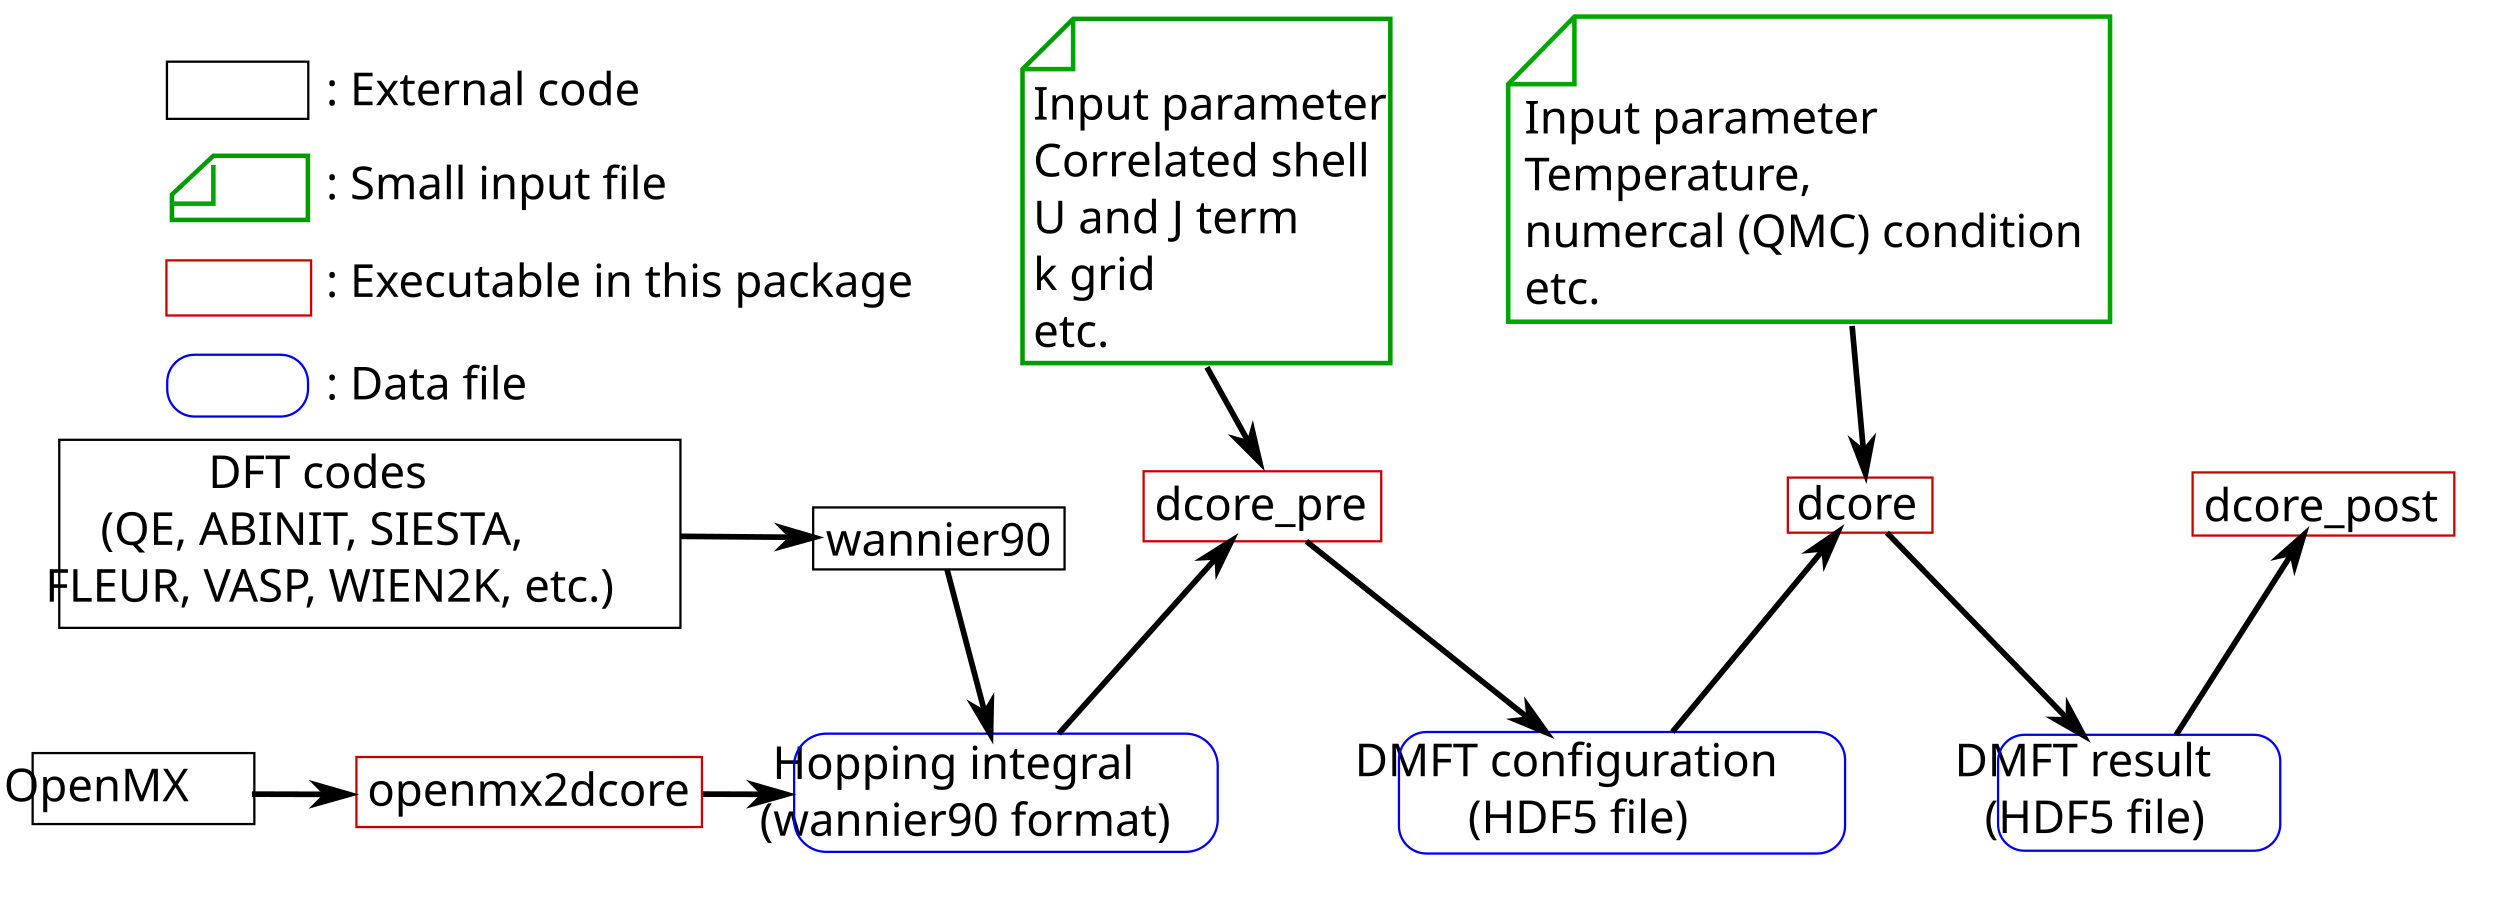
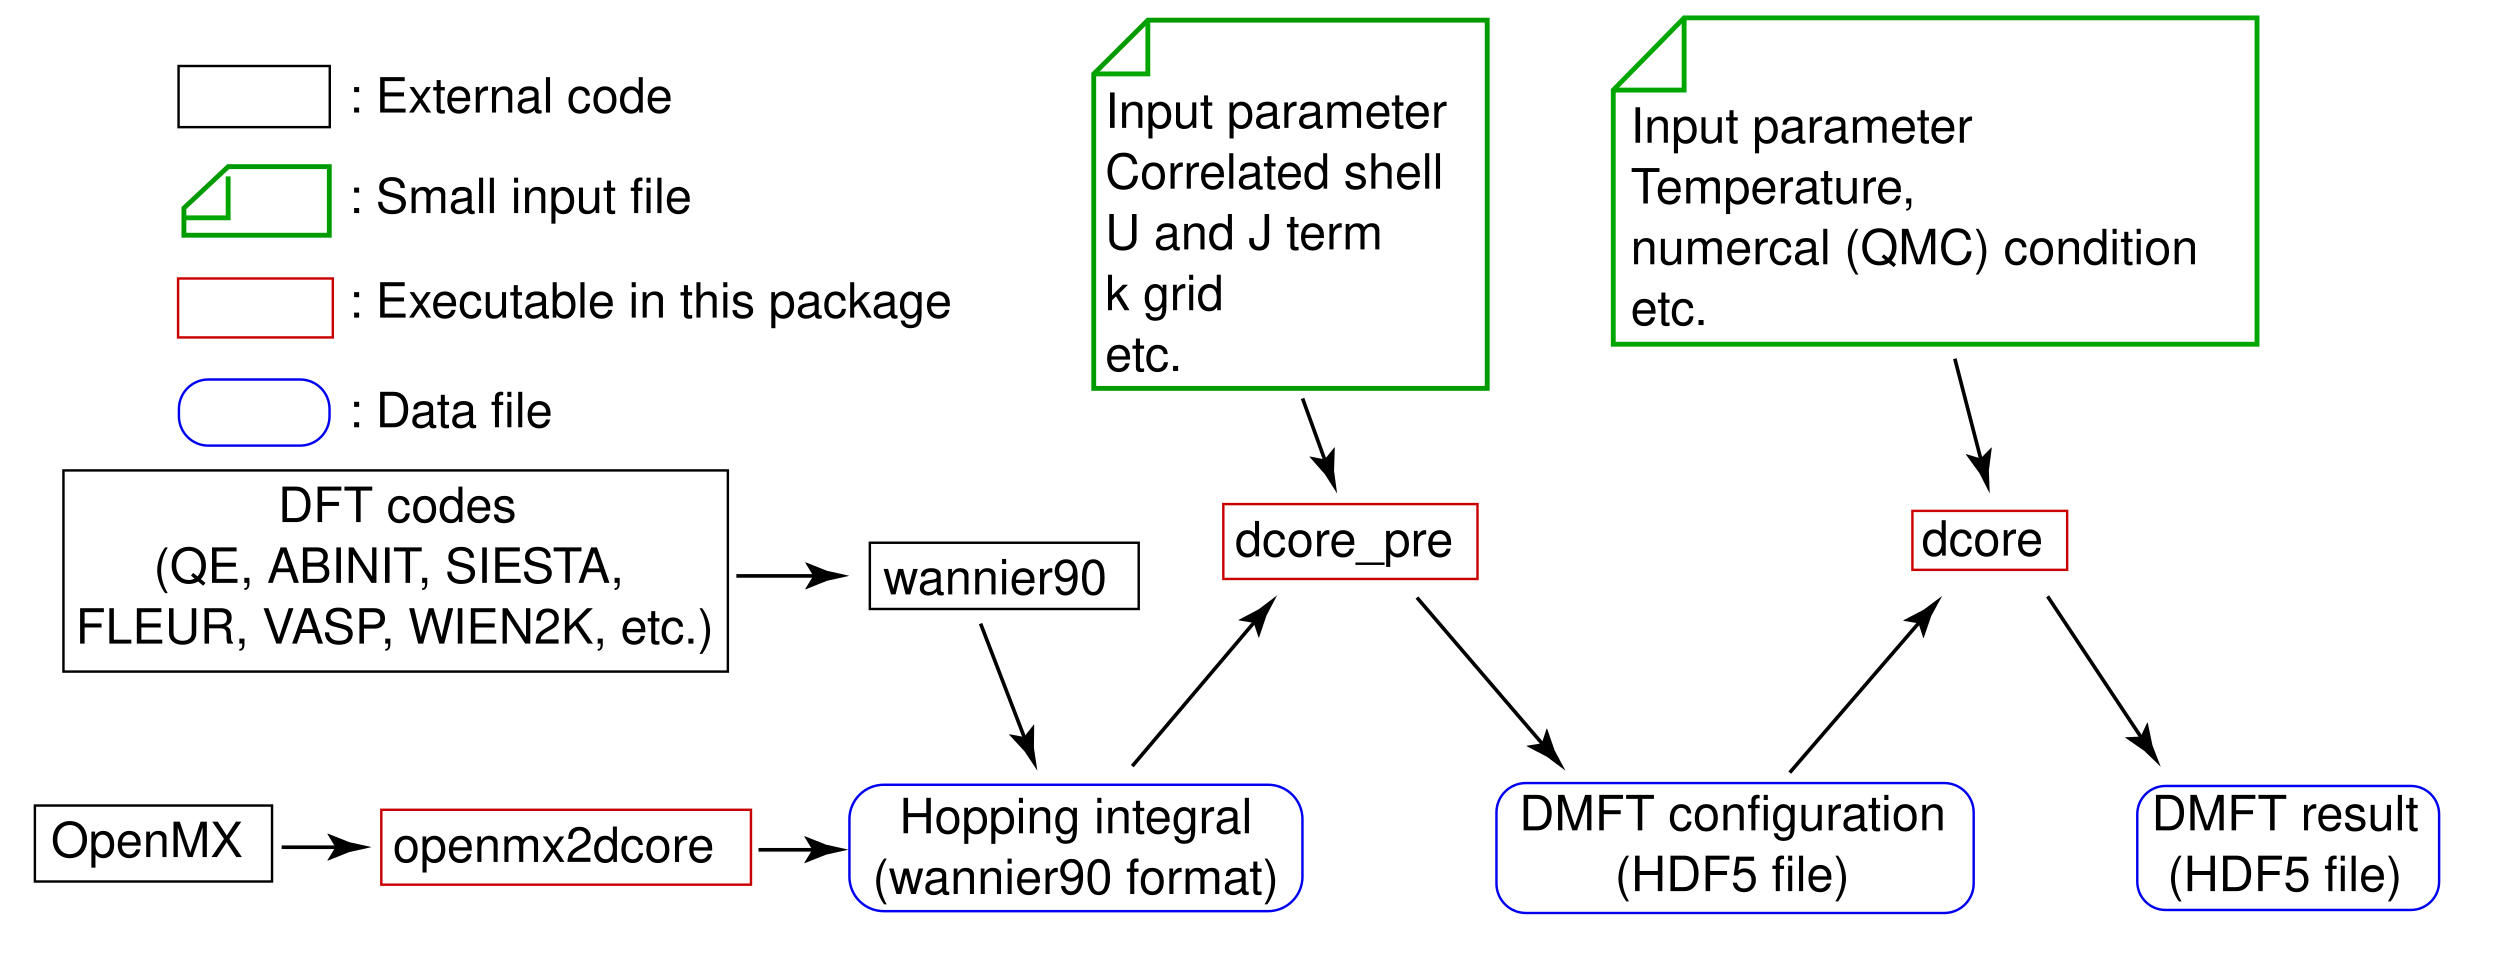
- <svg xmlns="http://www.w3.org/2000/svg" width="2200" height="800" id="svg2" version="1.1">
-   <defs id="defs4">
-     <marker orient="auto" refY="0" refX="0" id="Arrow1Mstart" style="overflow:visible">
-       <path id="path4491" d="M 0,0 5,-5 -12.5,0 5,5 0,0 Z" style="fill:#000000;fill-opacity:1;fill-rule:evenodd;stroke:#000000;stroke-width:1pt;stroke-opacity:1" transform="matrix(0.4,0,0,0.4,4,0)" />
-     </marker>
-     <marker orient="auto" refY="0" refX="0" id="marker5501" style="overflow:visible">
-       <path id="path5503" d="M 0,0 5,-5 -12.5,0 5,5 0,0 Z" style="fill:#000000;fill-opacity:1;fill-rule:evenodd;stroke:#000000;stroke-width:1pt;stroke-opacity:1" transform="matrix(-0.4,0,0,-0.4,-4,0)" />
-     </marker>
-     <marker style="overflow:visible" id="marker5377" refX="0" refY="0" orient="auto">
-       <path transform="matrix(-0.4,0,0,-0.4,-4,0)" style="fill:#000000;fill-opacity:1;fill-rule:evenodd;stroke:#000000;stroke-width:1pt;stroke-opacity:1" d="M 0,0 5,-5 -12.5,0 5,5 0,0 Z" id="path5379" />
-     </marker>
-     <marker style="overflow:visible" id="marker5277" refX="0" refY="0" orient="auto">
-       <path transform="matrix(-0.4,0,0,-0.4,-4,0)" style="fill:#000000;fill-opacity:1;fill-rule:evenodd;stroke:#000000;stroke-width:1pt;stroke-opacity:1" d="M 0,0 5,-5 -12.5,0 5,5 0,0 Z" id="path5279" />
-     </marker>
-     <marker style="overflow:visible" id="marker5183" refX="0" refY="0" orient="auto">
-       <path transform="matrix(-0.4,0,0,-0.4,-4,0)" style="fill:#000000;fill-opacity:1;fill-rule:evenodd;stroke:#000000;stroke-width:1pt;stroke-opacity:1" d="M 0,0 5,-5 -12.5,0 5,5 0,0 Z" id="path5185" />
-     </marker>
-     <marker style="overflow:visible" id="marker5095" refX="0" refY="0" orient="auto">
-       <path transform="matrix(-0.4,0,0,-0.4,-4,0)" style="fill:#000000;fill-opacity:1;fill-rule:evenodd;stroke:#000000;stroke-width:1pt;stroke-opacity:1" d="M 0,0 5,-5 -12.5,0 5,5 0,0 Z" id="path5097" />
-     </marker>
-     <marker style="overflow:visible" id="marker5013" refX="0" refY="0" orient="auto">
-       <path transform="matrix(-0.4,0,0,-0.4,-4,0)" style="fill:#000000;fill-opacity:1;fill-rule:evenodd;stroke:#000000;stroke-width:1pt;stroke-opacity:1" d="M 0,0 5,-5 -12.5,0 5,5 0,0 Z" id="path5015" />
-     </marker>
-     <marker style="overflow:visible" id="marker4937" refX="0" refY="0" orient="auto">
-       <path transform="matrix(-0.4,0,0,-0.4,-4,0)" style="fill:#000000;fill-opacity:1;fill-rule:evenodd;stroke:#000000;stroke-width:1pt;stroke-opacity:1" d="M 0,0 5,-5 -12.5,0 5,5 0,0 Z" id="path4939" />
-     </marker>
-     <marker style="overflow:visible" id="marker4867" refX="0" refY="0" orient="auto">
-       <path transform="matrix(-0.4,0,0,-0.4,-4,0)" style="fill:#000000;fill-opacity:1;fill-rule:evenodd;stroke:#000000;stroke-width:1pt;stroke-opacity:1" d="M 0,0 5,-5 -12.5,0 5,5 0,0 Z" id="path4869" />
-     </marker>
-     <marker style="overflow:visible" id="marker4803" refX="0" refY="0" orient="auto">
-       <path transform="matrix(-0.4,0,0,-0.4,-4,0)" style="fill:#000000;fill-opacity:1;fill-rule:evenodd;stroke:#000000;stroke-width:1pt;stroke-opacity:1" d="M 0,0 5,-5 -12.5,0 5,5 0,0 Z" id="path4805" />
-     </marker>
-     <marker orient="auto" refY="0" refX="0" id="Arrow1Mend" style="overflow:visible">
-       <path id="path4494" d="M 0,0 5,-5 -12.5,0 5,5 0,0 Z" style="fill:#000000;fill-opacity:1;fill-rule:evenodd;stroke:#000000;stroke-width:1pt;stroke-opacity:1" transform="matrix(-0.4,0,0,-0.4,-4,0)" />
-     </marker>
-     <marker style="overflow:visible" id="Arrow2Lend" refX="0" refY="0" orient="auto">
-       <path transform="matrix(-1.1,0,0,-1.1,-1.1,0)" d="M 8.719,4.034 -2.207,0.016 8.719,-4.002 c -1.745,2.372 -1.735,5.617 -6e-7,8.035 z" style="fill-rule:evenodd;stroke-width:0.625;stroke-linejoin:round" id="path4287" />
-     </marker>
-     <marker style="overflow:visible" id="Arrow2Lstart" refX="0" refY="0" orient="auto">
-       <path transform="matrix(1.1,0,0,1.1,1.1,0)" d="M 8.719,4.034 -2.207,0.016 8.719,-4.002 c -1.745,2.372 -1.735,5.617 -6e-7,8.035 z" style="fill-rule:evenodd;stroke-width:0.625;stroke-linejoin:round" id="path4284" />
-     </marker>
-     <marker style="overflow:visible" id="Arrow2Lend-2" refX="0" refY="0" orient="auto">
-       <path transform="matrix(-1.1,0,0,-1.1,-1.1,0)" d="M 8.719,4.034 -2.207,0.016 8.719,-4.002 c -1.745,2.372 -1.735,5.617 -6e-7,8.035 z" style="fill-rule:evenodd;stroke-width:0.625;stroke-linejoin:round" id="path4287-2" />
-     </marker>
-     <marker style="overflow:visible" id="Arrow2Lend-8" refX="0" refY="0" orient="auto">
-       <path transform="matrix(-1.1,0,0,-1.1,-1.1,0)" d="M 8.719,4.034 -2.207,0.016 8.719,-4.002 c -1.745,2.372 -1.735,5.617 -6e-7,8.035 z" style="fill-rule:evenodd;stroke-width:0.625;stroke-linejoin:round" id="path4287-1" />
-     </marker>
-     <marker style="overflow:visible" id="Arrow2Lend-8-4" refX="0" refY="0" orient="auto">
-       <path transform="matrix(-1.1,0,0,-1.1,-1.1,0)" d="M 8.719,4.034 -2.207,0.016 8.719,-4.002 c -1.745,2.372 -1.735,5.617 -6e-7,8.035 z" style="fill-rule:evenodd;stroke-width:0.625;stroke-linejoin:round" id="path4287-1-0" />
-     </marker>
-     <marker style="overflow:visible" id="Arrow2Lend-8-6" refX="0" refY="0" orient="auto">
-       <path transform="matrix(-1.1,0,0,-1.1,-1.1,0)" d="M 8.719,4.034 -2.207,0.016 8.719,-4.002 c -1.745,2.372 -1.735,5.617 -6e-7,8.035 z" style="fill-rule:evenodd;stroke-width:0.625;stroke-linejoin:round" id="path4287-1-06" />
-     </marker>
-     <marker style="overflow:visible" id="Arrow2Lend-6" refX="0" refY="0" orient="auto">
-       <path transform="matrix(-1.1,0,0,-1.1,-1.1,0)" d="M 8.719,4.034 -2.207,0.016 8.719,-4.002 c -1.745,2.372 -1.735,5.617 -6e-7,8.035 z" style="fill-rule:evenodd;stroke-width:0.625;stroke-linejoin:round" id="path4287-23" />
-     </marker>
-     <marker style="overflow:visible" id="marker5183-6" refX="0" refY="0" orient="auto">
-       <path transform="matrix(-0.4,0,0,-0.4,-4,0)" style="fill:#000000;fill-opacity:1;fill-rule:evenodd;stroke:#000000;stroke-width:1pt;stroke-opacity:1" d="M 0,0 5,-5 -12.5,0 5,5 0,0 Z" id="path5185-1" />
-     </marker>
-     <marker style="overflow:visible" id="marker5183-7" refX="0" refY="0" orient="auto">
-       <path transform="matrix(-0.4,0,0,-0.4,-4,0)" style="fill:#000000;fill-opacity:1;fill-rule:evenodd;stroke:#000000;stroke-width:1pt;stroke-opacity:1" d="M 0,0 5,-5 -12.5,0 5,5 0,0 Z" id="path5185-9" />
-     </marker>
-     <marker style="overflow:visible" id="marker5183-0" refX="0" refY="0" orient="auto">
-       <path transform="matrix(-0.4,0,0,-0.4,-4,0)" style="fill:#000000;fill-opacity:1;fill-rule:evenodd;stroke:#000000;stroke-width:1pt;stroke-opacity:1" d="M 0,0 5,-5 -12.5,0 5,5 0,0 Z" id="path5185-2" />
-     </marker>
-     <marker style="overflow:visible" id="marker5183-2" refX="0" refY="0" orient="auto">
-       <path transform="matrix(-0.4,0,0,-0.4,-4,0)" style="fill:#000000;fill-opacity:1;fill-rule:evenodd;stroke:#000000;stroke-width:1pt;stroke-opacity:1" d="M 0,0 5,-5 -12.5,0 5,5 0,0 Z" id="path5185-7" />
-     </marker>
-     <marker style="overflow:visible" id="marker5183-2-9" refX="0" refY="0" orient="auto">
-       <path transform="matrix(-0.4,0,0,-0.4,-4,0)" style="fill:#000000;fill-opacity:1;fill-rule:evenodd;stroke:#000000;stroke-width:1pt;stroke-opacity:1" d="M 0,0 5,-5 -12.5,0 5,5 0,0 Z" id="path5185-7-3" />
-     </marker>
+ <svg xmlns="http://www.w3.org/2000/svg" version="1.1" viewBox="0 0 2056.7 800">
+   <defs>
+     <style>
+       .cls-1, .cls-2, .cls-3, .cls-4, .cls-5, .cls-6, .cls-7, .cls-8 {
+         fill: none;
+       }
+ 
+       .cls-2 {
+         stroke: #0000f0;
+       }
+ 
+       .cls-2, .cls-4, .cls-5, .cls-8 {
+         stroke-width: 2px;
+       }
+ 
+       .cls-3 {
+         stroke: #00a600;
+       }
+ 
+       .cls-3, .cls-7 {
+         stroke-width: 4px;
+       }
+ 
+       .cls-4, .cls-6, .cls-9 {
+         stroke: #000;
+       }
+ 
+       .cls-10 {
+         font-family: Helvetica, Helvetica;
+         font-size: 40px;
+       }
+ 
+       .cls-10, .cls-11 {
+         isolation: isolate;
+       }
+ 
+       .cls-5 {
+         stroke: #c80000;
+       }
+ 
+       .cls-6 {
+         stroke-miterlimit: 8;
+         stroke-width: 3px;
+       }
+ 
+       .cls-7 {
+         stroke: #009b00;
+       }
+ 
+       .cls-8 {
+         stroke: #cb0000;
+       }
+ 
+       .cls-9 {
+         fill-rule: evenodd;
+       }
+     </style>
  </defs>
-   <g transform="translate(-45.57142,-11.92544)" id="layer1">
-     <flowRoot transform="translate(-2.020305,322.4098)" style="font-style:normal;font-weight:normal;font-size:40px;line-height:125%;font-family:Sans;letter-spacing:0px;word-spacing:0px;fill:#000000;fill-opacity:1;stroke:none" id="flowRoot3817" xml:space="preserve">
-       <flowRegion id="flowRegion3819">
-         <rect y="244.069" x="327.289" height="101.015" width="132.33" id="rect3821" />
-       </flowRegion>
-       <flowPara id="flowPara3823">OrbitalConstruction</flowPara>
-       <flowPara id="flowPara3825" />
-     </flowRoot>
-     <g id="g4410" transform="translate(-58.96012,160.7948)">
-       <rect ry="0" y="238.159" x="156.688" height="165.492" width="546.636" id="rect4232" style="fill:none;fill-opacity:1;fill-rule:nonzero;stroke:#000000;stroke-width:2;stroke-miterlimit:4;stroke-dasharray:none;stroke-dashoffset:0;stroke-opacity:1" />
-       <text id="text4234" y="280.585" x="430.83" style="font-style:normal;font-weight:normal;font-size:40px;line-height:125%;font-family:sans-serif;letter-spacing:0px;word-spacing:0px;fill:#000000;fill-opacity:1;stroke:none;stroke-width:1px;stroke-linecap:butt;stroke-linejoin:miter;stroke-opacity:1" xml:space="preserve">
-         <tspan style="text-align:center;text-anchor:middle" y="280.585" x="430.83" id="tspan4236">DFT codes</tspan>
-         <tspan style="text-align:center;text-anchor:middle" id="tspan4252" y="330.585" x="436.221">(QE, ABINIT, SIESTA,  </tspan>
-         <tspan style="text-align:center;text-anchor:middle" id="tspan4254" y="380.585" x="436.221">FLEUR, VASP, WIEN2K, etc.) </tspan>
-       </text>
+   <g>
+     <g id="svg2">
+       <g id="g4410">
+         <rect id="rect4232" class="cls-4" x="52.2" y="387" width="546.6" height="165.5" />
+         <g id="text4234" class="cls-11">
+           <text class="cls-10" transform="translate(228.8 429.5)">
+             <tspan x="0" y="0">DFT codes</tspan>
+           </text>
+           <text class="cls-10" transform="translate(126.4 479.5)">
+             <tspan x="0" y="0" xml:space="preserve">(QE, ABINIT, SIESTA,  </tspan>
+           </text>
+           <text class="cls-10" transform="translate(62.3 529.5)">
+             <tspan x="0" y="0">FLEUR, VASP, WIEN2K, etc.) </tspan>
+           </text>
+         </g>
+       </g>
+       <g id="g4423">
+         <g id="text4238" class="cls-11">
+           <text class="cls-10" transform="translate(726.7 489)">
+             <tspan x="0" y="0">wannier90</tspan>
+           </text>
+         </g>
+         <rect id="rect4242" class="cls-4" x="715.6" y="446.5" width="221.2" height="54.5" />
+       </g>
+       <g id="g4456">
+         <g id="text4244" class="cls-11">
+           <text class="cls-10" transform="translate(1016 457.7)">
+             <tspan x="0" y="0">dcore_pre</tspan>
+           </text>
+         </g>
+         <rect id="rect4232-3-6" class="cls-5" x="1006.4" y="414.7" width="209.1" height="61.6" />
+       </g>
+       <g id="g4451">
+         <g id="text4248" class="cls-11">
+           <text class="cls-10" transform="translate(1580.9 457.1)">
+             <tspan x="0" y="0">dcore</tspan>
+           </text>
+         </g>
+         <rect id="rect4232-3-6-7" class="cls-8" x="1573.3" y="420.3" width="127.3" height="48.5" />
+       </g>
+       <g id="g4428">
+         <g id="text4328" class="cls-11">
+           <text class="cls-10" transform="translate(740 685.5)">
+             <tspan x="0" y="0">Hopping integral</tspan>
+           </text>
+           <text class="cls-10" transform="translate(717.9 735.5)">
+             <tspan x="0" y="0">(wannier90 format)</tspan>
+           </text>
+         </g>
+         <rect id="rect4232-3-62" class="cls-2" x="698.8" y="645.6" width="372.7" height="104" rx="28.3" ry="28.3" />
+       </g>
+       <g id="g4434">
+         <g id="text4349" class="cls-11">
+           <text class="cls-10" transform="translate(1249.9 683.1)">
+             <tspan x="0" y="0">DMFT configuration</tspan>
+           </text>
+           <text class="cls-10" transform="translate(1328.5 733.1)">
+             <tspan x="0" y="0">(HDF5 file)</tspan>
+           </text>
+         </g>
+         <rect id="rect4232-3-62-7" class="cls-2" x="1231.1" y="644.2" width="392.6" height="106.9" rx="24.2" ry="24.2" />
+       </g>
+       <g id="g4440">
+         <g id="text4349-9" class="cls-11">
+           <text class="cls-10" transform="translate(1770.1 683.1)">
+             <tspan x="0" y="0">DMFT result</tspan>
+           </text>
+           <text class="cls-10" transform="translate(1783.1 733.1)">
+             <tspan x="0" y="0">(HDF5 file)</tspan>
+           </text>
+         </g>
+         <rect id="rect4232-3-62-7-0" class="cls-2" x="1758.3" y="646.6" width="248.3" height="102" rx="23.2" ry="23.2" />
+       </g>
+       <path class="cls-1" d="" />
+       <path id="path4463" class="cls-9" d="M715.6,472.9" />
+       <path class="cls-1" d="" />
+       <path id="path4465" class="cls-9" d="M871.5,645.6" />
+       <path class="cls-1" d="" />
+       <path id="path4469" class="cls-9" d="M1083.3,476.3" />
+       <path class="cls-1" d="" />
+       <path id="path4471" class="cls-9" d="M1360.3,644.2" />
+       <path class="cls-1" d="" />
+       <path id="path4473" class="cls-9" d="M1471.6,644.2" />
+       <path class="cls-1" d="" />
+       <path class="cls-1" d="" />
+       <path id="path4477" class="cls-9" d="M1833,646.6" />
+       <g id="g5837">
+         <g id="text5773" class="cls-11">
+           <text class="cls-10" transform="translate(909.2 105.2)">
+             <tspan x="0" y="0">Input parameter</tspan>
+           </text>
+           <text class="cls-10" transform="translate(909.2 155.2)">
+             <tspan x="0" y="0">Correlated shell</tspan>
+           </text>
+           <text class="cls-10" transform="translate(909.2 205.2)">
+             <tspan x="0" y="0">U and J term </tspan>
+           </text>
+           <text class="cls-10" transform="translate(909.2 255.2)">
+             <tspan x="0" y="0">k grid</tspan>
+           </text>
+           <text class="cls-10" transform="translate(909.2 305.2)">
+             <tspan x="0" y="0">etc.</tspan>
+           </text>
+         </g>
+         <path id="rect5795" class="cls-7" d="M899.8,60.8l44.5-44.2h279.2v302.9h-323.7V60.8Z" />
+         <path id="path5826" class="cls-3" d="M899.8,60.8h44.5V16.6" />
+       </g>
+       <g id="g5853">
+         <g id="text5777" class="cls-11">
+           <text class="cls-10" transform="translate(1341.5 117.4)">
+             <tspan x="0" y="0">Input parameter</tspan>
+           </text>
+           <text class="cls-10" transform="translate(1341.5 167.4)">
+             <tspan x="0" y="0">Temperature,</tspan>
+           </text>
+           <text class="cls-10" transform="translate(1341.5 217.4)">
+             <tspan x="0" y="0">numercal (QMC) condition</tspan>
+           </text>
+           <text class="cls-10" transform="translate(1341.5 267.4)">
+             <tspan x="0" y="0">etc. </tspan>
+           </text>
+         </g>
+         <path id="rect5797" class="cls-3" d="M1327.2,74.1l58.3-59.4h471.3v268.5h-529.6V74.1Z" />
+         <path id="path5828" class="cls-3" d="M1327.2,74.1h58.3V14.6" />
+       </g>
+       <path class="cls-1" d="" />
+       <path id="path4463-8" class="cls-9" d="M1108.2,406" />
+       <path class="cls-1" d="" />
+       <path id="path4463-2" class="cls-9" d="M1641.6,416.1" />
+       <rect id="rect4232-7" class="cls-4" x="146.9" y="54.3" width="124.4" height="50.3" />
+       <path id="rect5795-5" class="cls-7" d="M151.3,171.2l36.4-34.1h83.2v56.4h-119.6v-22.3Z" />
+       <path id="path5826-9" class="cls-3" d="M151.3,179.2h36.4v-34.1" />
+       <rect id="rect4232-3-6-7-2" class="cls-8" x="146.5" y="229.1" width="127.3" height="48.5" />
+       <rect id="rect4232-3-62-7-2" class="cls-2" x="147.2" y="312.2" width="123.9" height="54.4" rx="24.2" ry="24.2" />
+       <g id="text13056" class="cls-11">
+         <text class="cls-10" transform="translate(286.9 92.6)">
+           <tspan x="0" y="0">: External code</tspan>
+         </text>
+       </g>
+       <g id="text13060" class="cls-11">
+         <text class="cls-10" transform="translate(286.9 175.3)">
+           <tspan x="0" y="0">: Small input file</tspan>
+         </text>
+       </g>
+       <g id="text13064" class="cls-11">
+         <text class="cls-10" transform="translate(286.9 261.3)">
+           <tspan x="0" y="0">: Executable in this package</tspan>
+         </text>
+       </g>
+       <g id="text13068" class="cls-11">
+         <text class="cls-10" transform="translate(286.9 351.5)">
+           <tspan x="0" y="0">: Data file</tspan>
+         </text>
+       </g>
+       <g id="g4410-3">
+         <rect id="rect4232-6" class="cls-4" x="28.7" y="662.7" width="195.1" height="62.5" />
+         <g id="text4234-7" class="cls-11">
+           <text class="cls-10" transform="translate(41.9 705.1)">
+             <tspan x="0" y="0">OpenMX </tspan>
+           </text>
+         </g>
+       </g>
+       <g id="g4456-6">
+         <g id="text4244-2" class="cls-11">
+           <text class="cls-10" transform="translate(323.2 709.1)">
+             <tspan x="0" y="0">openmx2dcore</tspan>
+           </text>
+         </g>
+         <rect id="rect4232-3-6-1" class="cls-5" x="313.7" y="666.2" width="304.1" height="61.6" />
+       </g>
+       <path class="cls-1" d="" />
+       <path id="path4463-0" class="cls-9" d="M691,699.1" />
+       <path class="cls-1" d="" />
+       <path id="path4463-0-6" class="cls-9" d="M306.2,699.1" />
+       <g>
+         <line class="cls-6" x1="281.3" y1="697" x2="231.7" y2="697" />
+         <path d="M275.9,697l-6.6,10.8.4.2,17.6-7c6.1-1.4,12.3-2.7,18.4-4.1-6.1-1.4-12.3-2.7-18.4-4.1l-17.6-7-.4.2,6.6,10.9Z" />
+       </g>
+       <g>
+         <line class="cls-6" x1="673.6" y1="699.1" x2="624" y2="699.1" />
+         <path d="M668.2,699.1l-6.6,10.8.4.2,17.6-7c6.1-1.4,12.3-2.7,18.4-4.1-6.1-1.4-12.3-2.7-18.4-4.1l-17.6-7-.4.2,6.6,10.9Z" />
+       </g>
+       <g>
+         <line class="cls-6" x1="674.4" y1="473.8" x2="605.8" y2="473.8" />
+         <path d="M669,473.8l-6.6,10.8.4.2,17.6-7c6.1-1.4,12.3-2.7,18.4-4.1-6.1-1.4-12.3-2.7-18.4-4.1l-17.6-7-.4.2,6.6,10.9Z" />
+       </g>
+       <g>
+         <line class="cls-6" x1="844.5" y1="611.3" x2="806.7" y2="513" />
+         <path d="M842.6,606.3l-12.4-2.3v.4c0,0,12.8,13.9,12.8,13.9,3.5,5.2,6.9,10.5,10.4,15.7-.9-6.2-1.9-12.4-2.8-18.7l.2-19-.3-.3-7.8,10Z" />
+       </g>
+       <g>
+         <line class="cls-6" x1="1034.8" y1="508.4" x2="931.5" y2="630.3" />
+         <path d="M1031.4,512.5l4,12h.4c0-.1,6.1-18.1,6.1-18.1,2.9-5.6,5.9-11.1,8.8-16.7-5,3.8-10,7.6-15,11.4l-16.7,8.9v.4c0,0,12.4,2,12.4,2Z" />
+       </g>
+       <g>
+         <line class="cls-6" x1="1091.6" y1="383.1" x2="1071.6" y2="327.8" />
+         <path d="M1089.8,378l-12.4-2.5v.4c-.1,0,12.5,14.2,12.5,14.2,3.4,5.3,6.7,10.6,10.1,15.9-.8-6.2-1.7-12.5-2.5-18.7l.6-19-.3-.3-8,9.9Z" />
+       </g>
+       <g>
+         <line class="cls-6" x1="1272" y1="615.6" x2="1165.7" y2="491.6" />
+         <path d="M1268.5,611.5l-12.5,2v.4c0,0,16.8,8.8,16.8,8.8,5,3.8,10,7.6,15.1,11.3-3-5.5-5.9-11.1-8.9-16.6l-6.2-17.9-.4-.2-4,12.1Z" />
+       </g>
+       <g>
+         <line class="cls-6" x1="1581.8" y1="508.7" x2="1472.4" y2="635.6" />
+         <path d="M1578.3,512.8l3.9,12h.4c0-.1,6.2-18,6.2-18,3-5.5,6-11.1,9-16.6-5,3.8-10.1,7.5-15.1,11.3l-16.8,8.8v.4c-.1,0,12.4,2.1,12.4,2.1Z" />
+       </g>
+       <g>
+         <line class="cls-6" x1="1630.8" y1="382.4" x2="1608.2" y2="295.1" />
+         <path d="M1629.4,377.2l-12.1-3.7v.4c-.1,0,11.1,15.3,11.1,15.3,2.8,5.6,5.7,11.2,8.5,16.8-.2-6.3-.5-12.6-.7-18.8l2.4-18.8-.3-.3-8.9,9.1Z" />
+       </g>
+       <g>
+         <line class="cls-6" x1="1764" y1="610.4" x2="1684.5" y2="490.6" />
+         <path d="M1761,606l-12.6.5v.4s15.6,10.8,15.6,10.8c4.5,4.4,9,8.7,13.6,13.1-2.3-5.9-4.5-11.7-6.8-17.6l-3.9-18.6-.4-.2-5.4,11.5Z" />
+       </g>
    </g>
-     <g id="g4423" transform="translate(571.1443,-113.0432)">
-       <text id="text4238" y="613.936" x="201.135" style="font-style:normal;font-weight:normal;font-size:40px;line-height:125%;font-family:sans-serif;letter-spacing:0px;word-spacing:0px;fill:#000000;fill-opacity:1;stroke:none;stroke-width:1px;stroke-linecap:butt;stroke-linejoin:miter;stroke-opacity:1" xml:space="preserve">
-         <tspan y="613.936" x="201.135" id="tspan4240">wannier90</tspan>
-       </text>
-       <rect y="571.509" x="190.023" height="54.548" width="221.223" id="rect4242" style="fill:none;fill-opacity:1;fill-rule:nonzero;stroke:#000000;stroke-width:2;stroke-miterlimit:4;stroke-dasharray:none;stroke-dashoffset:0;stroke-opacity:1" />
-     </g>
-     <g id="g4456" transform="translate(479.5837,-30.21068)">
-       <text id="text4244" y="499.788" x="581.962" style="font-style:normal;font-weight:normal;font-size:40px;line-height:125%;font-family:sans-serif;letter-spacing:0px;word-spacing:0px;fill:#000000;fill-opacity:1;stroke:none;stroke-width:1px;stroke-linecap:butt;stroke-linejoin:miter;stroke-opacity:1" xml:space="preserve">
-         <tspan y="499.788" x="581.962" id="tspan4246">dcore_pre</tspan>
-       </text>
-       <rect ry="0" y="456.857" x="572.366" height="61.619" width="209.102" id="rect4232-3-6" style="fill:none;fill-opacity:1;fill-rule:nonzero;stroke:#c80000;stroke-width:2;stroke-miterlimit:4;stroke-dasharray:none;stroke-dashoffset:0;stroke-opacity:1" />
-     </g>
-     <g id="g4451" transform="translate(1083.87,-179.2082)">
-       <text id="text4248" y="648.281" x="542.566" style="font-style:normal;font-weight:normal;font-size:40px;line-height:125%;font-family:sans-serif;letter-spacing:0px;word-spacing:0px;fill:#000000;fill-opacity:1;stroke:none;stroke-width:1px;stroke-linecap:butt;stroke-linejoin:miter;stroke-opacity:1" xml:space="preserve">
-         <tspan y="648.281" x="542.566" id="tspan4250">dcore</tspan>
-       </text>
-       <rect ry="0" y="611.41" x="534.99" height="48.487" width="127.279" id="rect4232-3-6-7" style="fill:none;fill-opacity:1;fill-rule:nonzero;stroke:#cb0000;stroke-width:2;stroke-miterlimit:4;stroke-dasharray:none;stroke-dashoffset:0;stroke-opacity:1" />
-     </g>
-     <g id="g4446" transform="translate(1348.155,-316.0838)">
-       <text id="text4244-5" y="786.672" x="636.511" style="font-style:normal;font-weight:normal;font-size:40px;line-height:125%;font-family:sans-serif;letter-spacing:0px;word-spacing:0px;fill:#000000;fill-opacity:1;stroke:none;stroke-width:1px;stroke-linecap:butt;stroke-linejoin:miter;stroke-opacity:1" xml:space="preserve">
-         <tspan y="786.672" x="636.511" id="tspan4246-3">dcore_post</tspan>
-       </text>
-       <rect ry="0" y="743.74" x="626.914" height="55.558" width="230.315" id="rect4232-3-6-5" style="fill:none;fill-opacity:1;fill-rule:nonzero;stroke:#cb0000;stroke-width:2;stroke-miterlimit:4;stroke-dasharray:none;stroke-dashoffset:0;stroke-opacity:1" />
-     </g>
-     <g id="g4428" transform="translate(595.298,-23.57395)">
-       <text id="text4328" y="721.012" x="335.969" style="font-style:normal;font-weight:normal;font-size:40px;line-height:125%;font-family:sans-serif;letter-spacing:0px;word-spacing:0px;fill:#000000;fill-opacity:1;stroke:none;stroke-width:1px;stroke-linecap:butt;stroke-linejoin:miter;stroke-opacity:1" xml:space="preserve">
-         <tspan style="text-align:center;text-anchor:middle" y="721.012" x="335.969" id="tspan4330">Hopping integral</tspan>
-         <tspan style="text-align:center;text-anchor:middle" id="tspan4332" y="771.012" x="335.969">(wannier90 format)</tspan>
-       </text>
-       <rect ry="28.284" y="681.111" x="149.112" height="104.046" width="372.746" id="rect4232-3-62" style="fill:none;fill-opacity:1;fill-rule:nonzero;stroke:#0000f0;stroke-width:2;stroke-miterlimit:4;stroke-dasharray:none;stroke-dashoffset:0;stroke-opacity:1" />
-     </g>
-     <g id="g4434" transform="translate(1005.298,-163.3934)">
-       <text id="text4349" y="858.392" x="465.394" style="font-style:normal;font-weight:normal;font-size:40px;line-height:125%;font-family:sans-serif;letter-spacing:0px;word-spacing:0px;fill:#000000;fill-opacity:1;stroke:none;stroke-width:1px;stroke-linecap:butt;stroke-linejoin:miter;stroke-opacity:1" xml:space="preserve">
-         <tspan style="text-align:center;text-anchor:middle" id="tspan4353" y="858.392" x="465.394">DMFT configuration</tspan>
-         <tspan style="text-align:center;text-anchor:middle" id="tspan4357" y="908.392" x="465.394">(HDF5 file)</tspan>
-       </text>
-       <rect ry="24.244" y="819.502" x="271.341" height="106.903" width="392.603" id="rect4232-3-62-7" style="fill:none;fill-opacity:1;fill-rule:nonzero;stroke:#0000f0;stroke-width:2;stroke-miterlimit:4;stroke-dasharray:none;stroke-dashoffset:0;stroke-opacity:1" />
-     </g>
-     <g id="g4440" transform="translate(1139.584,-270.0512)">
-       <text id="text4349-9" y="965.095" x="785.779" style="font-style:normal;font-weight:normal;font-size:40px;line-height:125%;font-family:sans-serif;letter-spacing:0px;word-spacing:0px;fill:#000000;fill-opacity:1;stroke:none;stroke-width:1px;stroke-linecap:butt;stroke-linejoin:miter;stroke-opacity:1" xml:space="preserve">
-         <tspan style="text-align:center;text-anchor:middle" id="tspan4353-1" y="965.095" x="785.779">DMFT result</tspan>
-         <tspan style="text-align:center;text-anchor:middle" id="tspan4357-2" y="1015.095" x="785.779">(HDF5 file)</tspan>
-       </text>
-       <rect ry="23.234" y="928.598" x="664.29" height="102.025" width="248.324" id="rect4232-3-62-7-0" style="fill:none;fill-opacity:1;fill-rule:nonzero;stroke:#0000f0;stroke-width:2;stroke-miterlimit:4;stroke-dasharray:none;stroke-dashoffset:0;stroke-opacity:1" />
-     </g>
-     <path style="fill:none;fill-rule:evenodd;stroke:#000000;stroke-width:5;stroke-linecap:butt;stroke-linejoin:miter;stroke-miterlimit:4;stroke-dasharray:none;stroke-opacity:1;marker-end:url(#marker5183)" d="m 644.364,483.905 116.804,0.943" id="path4463" />
-     <path style="fill:none;fill-rule:evenodd;stroke:#000000;stroke-width:5;stroke-linecap:butt;stroke-linejoin:miter;stroke-miterlimit:4;stroke-dasharray:none;stroke-opacity:1;marker-end:url(#marker5095)" d="M 878.969,513.014 917.069,657.537" id="path4465" />
-     <path style="fill:none;fill-rule:evenodd;stroke:#000000;stroke-width:5;stroke-linecap:butt;stroke-linejoin:miter;stroke-miterlimit:4;stroke-dasharray:none;stroke-opacity:1;marker-end:url(#marker4937)" d="M 977.361,657.537 1128.916,488.265" id="path4469" />
-     <path style="fill:none;fill-rule:evenodd;stroke:#000000;stroke-width:5;stroke-linecap:butt;stroke-linejoin:miter;stroke-miterlimit:4;stroke-dasharray:none;stroke-opacity:1;marker-end:url(#marker4867)" d="M 1195.173,488.265 1405.848,656.108" id="path4471" />
-     <path style="fill:none;fill-rule:evenodd;stroke:#000000;stroke-width:5;stroke-linecap:butt;stroke-linejoin:miter;stroke-miterlimit:4;stroke-dasharray:none;stroke-opacity:1;marker-start:url(#Arrow1Mstart)" d="m 1662.428,480.689 -145.234,175.419" id="path4473" />
-     <path style="fill:none;fill-rule:evenodd;stroke:#000000;stroke-width:5;stroke-linecap:butt;stroke-linejoin:miter;stroke-miterlimit:4;stroke-dasharray:none;stroke-opacity:1;marker-end:url(#Arrow1Mend)" d="M 1960.594,658.547 2072.497,483.215" id="path4475" />
-     <path style="fill:none;fill-rule:evenodd;stroke:#000000;stroke-width:5;stroke-linecap:butt;stroke-linejoin:miter;stroke-miterlimit:4;stroke-dasharray:none;stroke-opacity:1;marker-end:url(#marker5377)" d="m 1706.017,480.689 172.533,177.858" id="path4477" />
-     <flowRoot xml:space="preserve" id="flowRoot5799" style="font-style:normal;font-weight:normal;font-size:40px;line-height:125%;font-family:sans-serif;letter-spacing:0px;word-spacing:0px;fill:#000000;fill-opacity:1;stroke:none;stroke-width:1px;stroke-linecap:butt;stroke-linejoin:miter;stroke-opacity:1" transform="translate(43.55112,459.2076)">
-       <flowRegion id="flowRegion5801">
-         <rect id="rect5803" width="468.571" height="345.714" x="834.286" y="-358.854" />
-       </flowRegion>
-       <flowPara id="flowPara5805" />
-     </flowRoot>
-     <g id="g5837" transform="translate(-22.22336,-74.75129)">
-       <text id="text5773" y="191.925" x="977" style="font-style:normal;font-weight:normal;font-size:40px;line-height:125%;font-family:sans-serif;letter-spacing:0px;word-spacing:0px;fill:#000000;fill-opacity:1;stroke:none;stroke-width:1px;stroke-linecap:butt;stroke-linejoin:miter;stroke-opacity:1" xml:space="preserve">
-         <tspan y="191.925" x="977" id="tspan5775">Input parameter</tspan>
-         <tspan id="tspan5781" y="241.925" x="977">Correlated shell</tspan>
-         <tspan id="tspan5783" y="291.925" x="977">U and J term </tspan>
-         <tspan id="tspan5785" y="341.925" x="977">k grid</tspan>
-         <tspan id="tspan5787" y="391.925" x="977">etc.</tspan>
-       </text>
-       <path style="fill:none;fill-opacity:1;fill-rule:nonzero;stroke:#009b00;stroke-width:4;stroke-miterlimit:4;stroke-dasharray:none;stroke-dashoffset:0;stroke-opacity:1" d="m 967.612,147.501 44.52,-44.202 279.154,0 0,302.912 -323.674,0 z" id="rect5795" />
-       <path id="path5826" d="m 967.612,147.501 44.52,0 0,-44.202" style="fill:none;fill-rule:evenodd;stroke:#00a600;stroke-width:4;stroke-linecap:butt;stroke-linejoin:miter;stroke-miterlimit:4;stroke-dasharray:none;stroke-opacity:1" />
-     </g>
-     <g id="g5853" transform="translate(-224.2539,-28.28427)">
-       <text id="text5777" y="157.64" x="1611.286" style="font-style:normal;font-weight:normal;font-size:40px;line-height:125%;font-family:sans-serif;letter-spacing:0px;word-spacing:0px;fill:#000000;fill-opacity:1;stroke:none;stroke-width:1px;stroke-linecap:butt;stroke-linejoin:miter;stroke-opacity:1" xml:space="preserve">
-         <tspan y="157.64" x="1611.286" id="tspan5779">Input parameter</tspan>
-         <tspan id="tspan5789" y="207.64" x="1611.286">Temperature,</tspan>
-         <tspan id="tspan5791" y="257.64" x="1611.286">numercal (QMC) condition</tspan>
-         <tspan id="tspan5793" y="307.64" x="1611.286">etc. </tspan>
-       </text>
-       <path style="fill:none;fill-opacity:1;fill-rule:nonzero;stroke:#00a600;stroke-width:4;stroke-miterlimit:4;stroke-dasharray:none;stroke-dashoffset:0;stroke-opacity:1" d="m 1597.044,114.268 58.262,-59.438 471.33,0 0,268.524 -529.591,0 z" id="rect5797" />
-       <path id="path5828" d="m 1597.044,114.268 58.262,0 0,-59.438" style="fill:none;fill-rule:evenodd;stroke:#00a600;stroke-width:4;stroke-linecap:butt;stroke-linejoin:miter;stroke-miterlimit:4;stroke-dasharray:none;stroke-opacity:1" />
-     </g>
-     <text xml:space="preserve" style="font-style:normal;font-weight:normal;font-size:40px;line-height:125%;font-family:sans-serif;letter-spacing:0px;word-spacing:0px;fill:#000000;fill-opacity:1;stroke:none;stroke-width:1px;stroke-linecap:butt;stroke-linejoin:miter;stroke-opacity:1" x="802.122" y="-231.075" id="text5862">
-       <tspan id="tspan5864" x="802.122" y="-231.075" />
-     </text>
-     <path style="fill:none;fill-rule:evenodd;stroke:#000000;stroke-width:5;stroke-linecap:butt;stroke-linejoin:miter;stroke-miterlimit:4;stroke-dasharray:none;stroke-opacity:1;marker-end:url(#marker5183-6)" d="m 1107.705,335.133 46.093,82.833" id="path4463-8" />
-     <path style="fill:none;fill-rule:evenodd;stroke:#000000;stroke-width:5;stroke-linecap:butt;stroke-linejoin:miter;stroke-miterlimit:4;stroke-dasharray:none;stroke-opacity:1;marker-end:url(#marker5183-7)" d="m 1675.41,298.768 11.748,129.3" id="path4463-2" />
-     <rect ry="0" y="66.195" x="192.477" height="50.334" width="124.392" id="rect4232-7" style="fill:none;fill-opacity:1;fill-rule:nonzero;stroke:#000000;stroke-width:2;stroke-miterlimit:4;stroke-dasharray:none;stroke-dashoffset:0;stroke-opacity:1" />
-     <path style="fill:none;fill-opacity:1;fill-rule:nonzero;stroke:#009b00;stroke-width:4;stroke-miterlimit:4;stroke-dasharray:none;stroke-dashoffset:0;stroke-opacity:1" d="m 196.882,183.148 36.438,-34.1 83.185,0 0,56.434 -119.623,0 z" id="rect5795-5" />
-     <path id="path5826-9" d="m 196.882,191.148 36.438,0 0,-34.1" style="fill:none;fill-rule:evenodd;stroke:#00a600;stroke-width:4;stroke-linecap:butt;stroke-linejoin:miter;stroke-miterlimit:4;stroke-dasharray:none;stroke-opacity:1" />
-     <rect ry="0" y="241.067" x="192.044" height="48.487" width="127.279" id="rect4232-3-6-7-2" style="fill:none;fill-opacity:1;fill-rule:nonzero;stroke:#cb0000;stroke-width:2;stroke-miterlimit:4;stroke-dasharray:none;stroke-dashoffset:0;stroke-opacity:1" />
-     <rect ry="24.157" y="324.108" x="192.722" height="54.375" width="123.902" id="rect4232-3-62-7-2" style="fill:none;fill-opacity:1;fill-rule:nonzero;stroke:#0000f0;stroke-width:2;stroke-miterlimit:4;stroke-dasharray:none;stroke-dashoffset:0;stroke-opacity:1" />
-     <text xml:space="preserve" style="font-style:normal;font-weight:normal;font-size:40px;line-height:125%;font-family:sans-serif;letter-spacing:0px;word-spacing:0px;fill:#000000;fill-opacity:1;stroke:none;stroke-width:1px;stroke-linecap:butt;stroke-linejoin:miter;stroke-opacity:1" x="332.455" y="104.494" id="text13056">
-       <tspan id="tspan13058" x="332.455" y="104.494">: External code</tspan>
-     </text>
-     <text xml:space="preserve" style="font-style:normal;font-weight:normal;font-size:40px;line-height:125%;font-family:sans-serif;letter-spacing:0px;word-spacing:0px;fill:#000000;fill-opacity:1;stroke:none;stroke-width:1px;stroke-linecap:butt;stroke-linejoin:miter;stroke-opacity:1" x="332.455" y="187.205" id="text13060">
-       <tspan id="tspan13062" x="332.455" y="187.205">: Small input file</tspan>
-     </text>
-     <text xml:space="preserve" style="font-style:normal;font-weight:normal;font-size:40px;line-height:125%;font-family:sans-serif;letter-spacing:0px;word-spacing:0px;fill:#000000;fill-opacity:1;stroke:none;stroke-width:1px;stroke-linecap:butt;stroke-linejoin:miter;stroke-opacity:1" x="332.455" y="273.187" id="text13064">
-       <tspan id="tspan13066" x="332.455" y="273.187">: Executable in this package</tspan>
-     </text>
-     <text xml:space="preserve" style="font-style:normal;font-weight:normal;font-size:40px;line-height:125%;font-family:sans-serif;letter-spacing:0px;word-spacing:0px;fill:#000000;fill-opacity:1;stroke:none;stroke-width:1px;stroke-linecap:butt;stroke-linejoin:miter;stroke-opacity:1" x="332.455" y="363.418" id="text13068">
-       <tspan id="tspan13070" x="332.455" y="363.418">: Data file</tspan>
-     </text>
-     <g id="g4410-3" transform="translate(-264.2267,436.4725)">
-       <rect ry="0" y="238.159" x="338.516" height="62.456" width="195.103" id="rect4232-6" style="fill:none;fill-opacity:1;fill-rule:nonzero;stroke:#000000;stroke-width:2;stroke-miterlimit:4;stroke-dasharray:none;stroke-dashoffset:0;stroke-opacity:1" />
-       <text id="text4234-7" y="280.585" x="430.83" style="font-style:normal;font-weight:normal;font-size:40px;line-height:125%;font-family:sans-serif;letter-spacing:0px;word-spacing:0px;fill:#000000;fill-opacity:1;stroke:none;stroke-width:1px;stroke-linecap:butt;stroke-linejoin:miter;stroke-opacity:1" xml:space="preserve">
-         <tspan style="text-align:center;text-anchor:middle" id="tspan4254-5" y="280.585" x="436.221">OpenMX </tspan>
-       </text>
-     </g>
-     <g id="g4456-6" transform="translate(-213.1422,221.2234)">
-       <text id="text4244-2" y="499.788" x="581.962" style="font-style:normal;font-weight:normal;font-size:40px;line-height:125%;font-family:sans-serif;letter-spacing:0px;word-spacing:0px;fill:#000000;fill-opacity:1;stroke:none;stroke-width:1px;stroke-linecap:butt;stroke-linejoin:miter;stroke-opacity:1" xml:space="preserve">
-         <tspan y="499.788" x="581.962" id="tspan4246-9">openmx2dcore</tspan>
-       </text>
-       <rect ry="0" y="456.857" x="572.366" height="61.619" width="304.056" id="rect4232-3-6-1" style="fill:none;fill-opacity:1;fill-rule:nonzero;stroke:#c80000;stroke-width:2;stroke-miterlimit:4;stroke-dasharray:none;stroke-dashoffset:0;stroke-opacity:1" />
-     </g>
-     <path style="fill:none;fill-rule:evenodd;stroke:#000000;stroke-width:5;stroke-linecap:butt;stroke-linejoin:miter;stroke-miterlimit:4;stroke-dasharray:none;stroke-opacity:1;marker-end:url(#marker5183-2)" d="m 664.25,710.748 72.357,0.232" id="path4463-0" />
-     <path style="fill:none;fill-rule:evenodd;stroke:#000000;stroke-width:5;stroke-linecap:butt;stroke-linejoin:miter;stroke-miterlimit:4;stroke-dasharray:none;stroke-opacity:1;marker-end:url(#marker5183-2-9)" d="m 267.261,710.772 84.479,0.232" id="path4463-0-6" />
  </g>
</svg>
